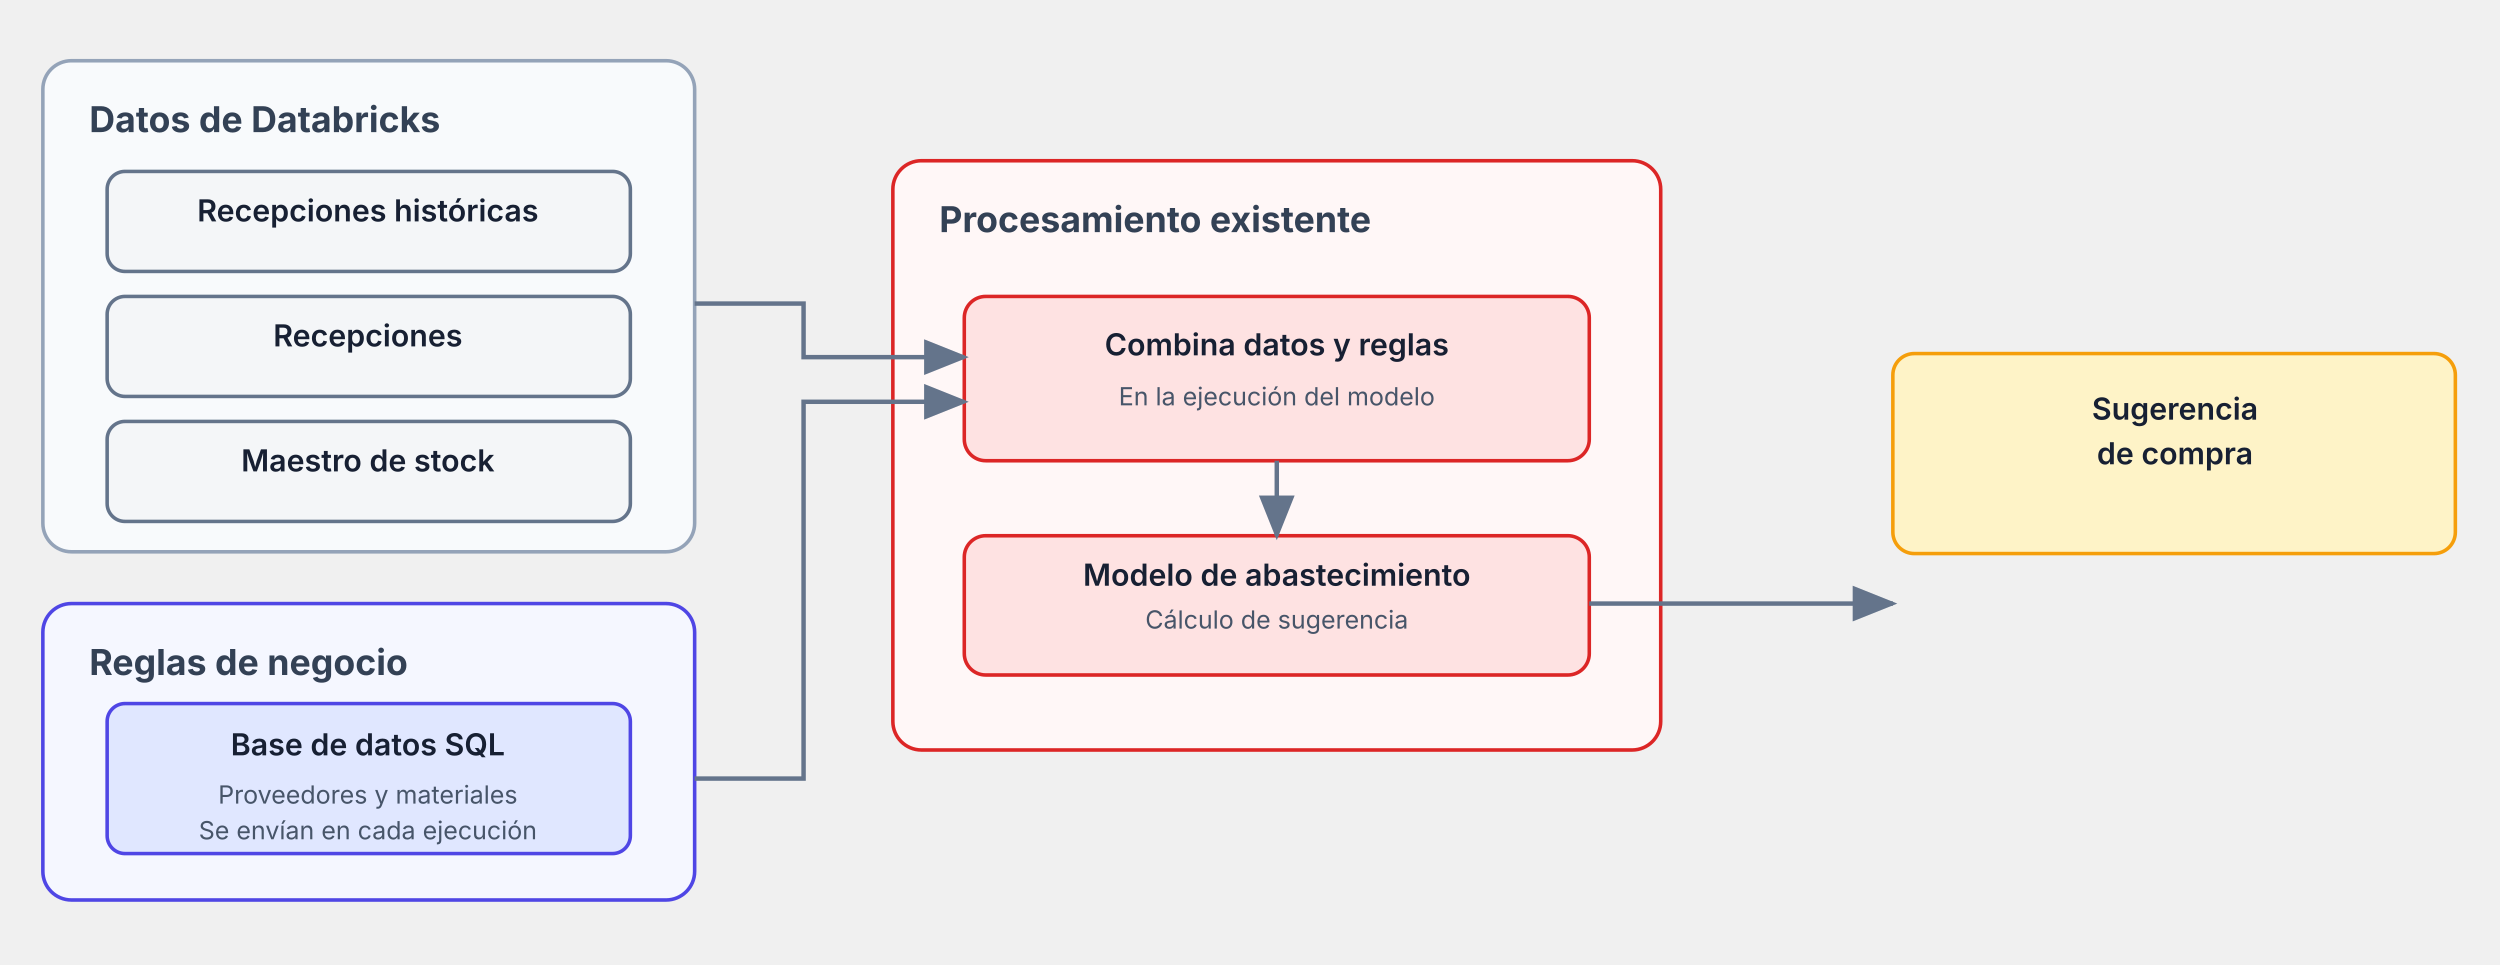
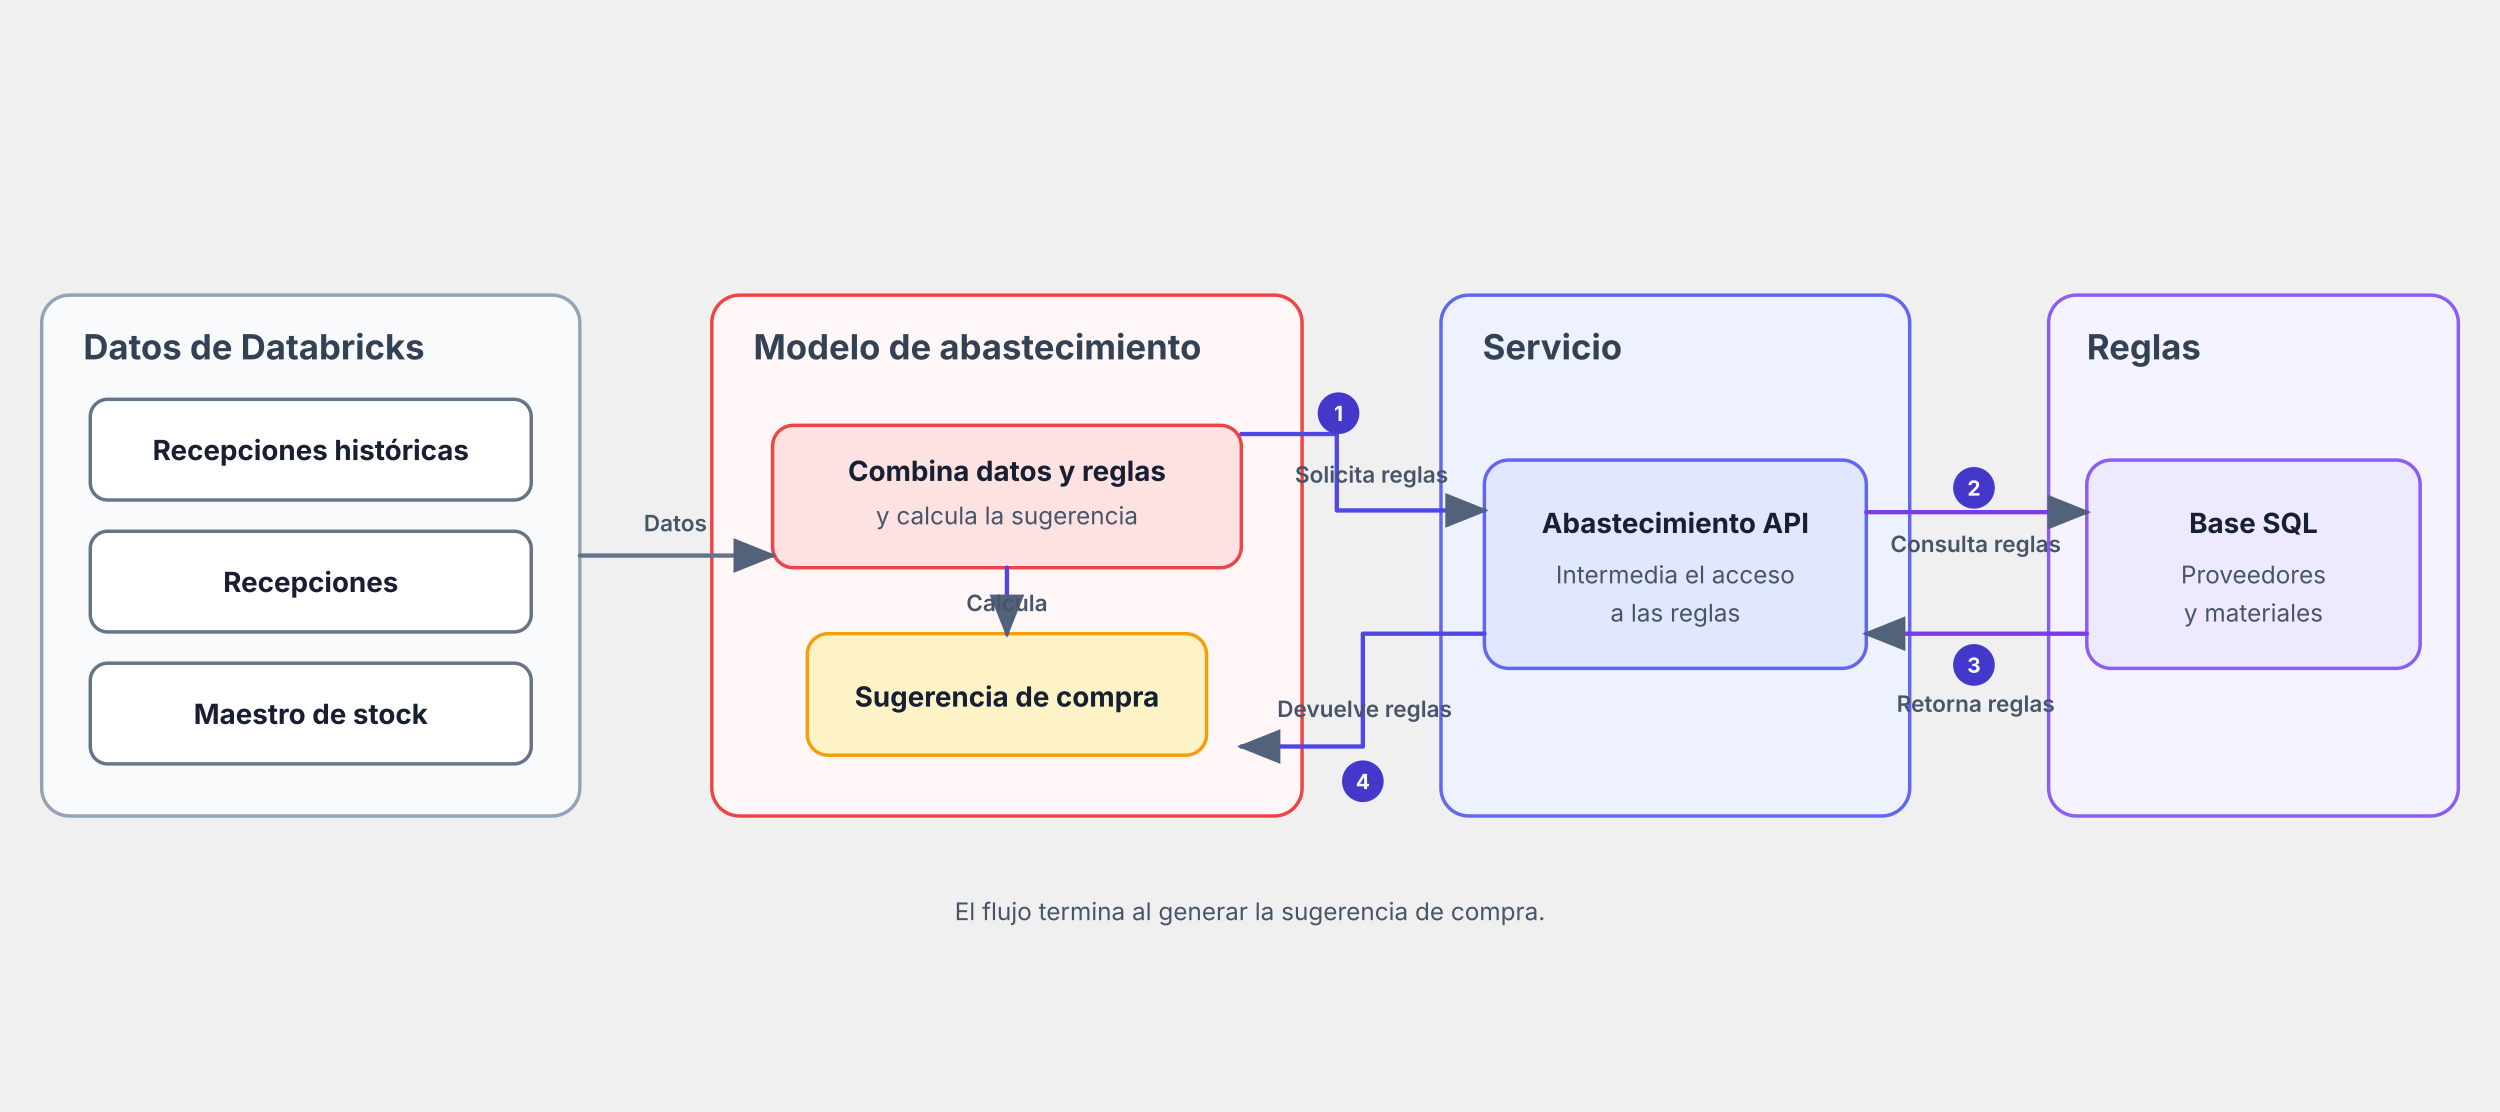
- <svg xmlns="http://www.w3.org/2000/svg" viewBox="0 0 1400 540" role="img" aria-labelledby="title desc">
+ <svg xmlns="http://www.w3.org/2000/svg" viewBox="0 0 1440 640" role="img" aria-labelledby="title desc">
  <defs>
    <marker id="arrow" markerWidth="10" markerHeight="8" refX="9" refY="4" orient="auto">
-       <path d="M0 0 L10 4 L0 8 Z" fill="#64748b" />
+       <path d="M0 0 L10 4 L0 8 Z" fill="#52627a" />
    </marker>
    <style>
      text { font-family: system-ui, -apple-system, BlinkMacSystemFont, "Segoe UI", sans-serif; fill: #172033; }
      .group { stroke-width: 2; }
-       .source { fill: #f8fafc; stroke: #94a3b8; }
-       .rules { fill: #f5f7ff; stroke: #4f46e5; }
-       .process { fill: #fff7f7; stroke: #dc2626; }
+       .source-group { fill: #f8fafc; stroke: #94a3b8; }
+       .service-group { fill: #eef2ff; stroke: #6366f1; }
+       .db-group { fill: #f5f3ff; stroke: #8b5cf6; }
+       .model-group { fill: #fff7f7; stroke: #ef4444; }
+       .result-group { fill: #fffbeb; stroke: #f59e0b; }
      .title { font-size: 20px; font-weight: 700; fill: #334155; }
      .node { stroke-width: 2; }
-       .source-node { fill: #f4f6f8; stroke: #64748b; }
-       .rule-node { fill: #e0e7ff; stroke: #4f46e5; }
-       .process-node { fill: #fee2e2; stroke: #dc2626; }
-       .output-node { fill: #fef3c7; stroke: #f59e0b; }
-       .node-label { font-size: 17px; font-weight: 600; text-anchor: middle; }
-       .node-detail { font-size: 14px; fill: #475569; text-anchor: middle; }
-       .edge { fill: none; stroke: #64748b; stroke-width: 2.5; marker-end: url(#arrow); }
-       .edge-label { font-size: 14px; fill: #475569; text-anchor: middle; }
+       .source-node { fill: #fff; stroke: #64748b; }
+       .service-node { fill: #e0e7ff; stroke: #6366f1; }
+       .db-node { fill: #ede9fe; stroke: #8b5cf6; }
+       .model-node { fill: #fee2e2; stroke: #ef4444; }
+       .result-node { fill: #fef3c7; stroke: #f59e0b; }
+       .label { font-size: 16px; font-weight: 650; text-anchor: middle; }
+       .detail { font-size: 14px; fill: #475569; text-anchor: middle; }
+       .edge { fill: none; stroke: #52627a; stroke-width: 2.5; marker-end: url(#arrow); stroke-linecap: round; stroke-linejoin: round; }
+       .edge-data { stroke: #64748b; }
+       .edge-rules { stroke: #4f46e5; }
+       .edge-sql { stroke: #7c3aed; }
+       .edge-label { font-size: 13px; font-weight: 600; fill: #475569; text-anchor: middle; }
+       .step { fill: #4338ca; }
+       .step-text { fill: #fff; font-size: 12px; font-weight: 700; text-anchor: middle; dominant-baseline: middle; }
    </style>
  </defs>
-   <rect class="group source" x="24" y="34" width="365" height="275" rx="16" />
-   <text class="title" x="50" y="74">Datos de Databricks</text>
-   <rect class="node source-node" x="60" y="96" width="293" height="56" rx="10" />
-   <text class="node-label" x="206" y="124">Recepciones históricas</text>
-   <rect class="node source-node" x="60" y="166" width="293" height="56" rx="10" />
-   <text class="node-label" x="206" y="194">Recepciones</text>
-   <rect class="node source-node" x="60" y="236" width="293" height="56" rx="10" />
-   <text class="node-label" x="206" y="264">Maestro de stock</text>
-   <rect class="group rules" x="24" y="338" width="365" height="166" rx="16" />
-   <text class="title" x="50" y="378">Reglas de negocio</text>
-   <rect class="node rule-node" x="60" y="394" width="293" height="84" rx="10" />
-   <text class="node-label" x="206" y="423">Base de datos SQL</text>
-   <text class="node-detail" x="206" y="450">Proveedores y materiales</text>
-   <text class="node-detail" x="206" y="470">Se envían en cada ejecución</text>
-   <rect class="group process" x="500" y="90" width="430" height="330" rx="16" />
-   <text class="title" x="526" y="130">Procesamiento existente</text>
-   <rect class="node process-node" x="540" y="166" width="350" height="92" rx="12" />
-   <text class="node-label" x="715" y="199">Combina datos y reglas</text>
-   <text class="node-detail" x="715" y="227">En la ejecución del modelo</text>
-   <rect class="node process-node" x="540" y="300" width="350" height="78" rx="12" />
-   <text class="node-label" x="715" y="328">Modelo de abastecimiento</text>
-   <text class="node-detail" x="715" y="352">Cálculo de sugerencia</text>
-   <rect class="node output-node" x="1060" y="198" width="315" height="112" rx="12" />
-   <text class="node-label" x="1218" y="235">Sugerencia</text>
-   <text class="node-label" x="1218" y="260">de compra</text>
-   <path class="edge" d="M389 170 H450 V200 H540" />
-   <path class="edge" d="M389 436 H450 V225 H540" />
-   <path class="edge" d="M715 258 V300" />
-   <path class="edge" d="M890 338 H1060" />
+   <rect class="group source-group" x="24" y="170" width="310" height="300" rx="16" />
+   <text class="title" x="48" y="207">Datos de Databricks</text>
+   <rect class="node source-node" x="52" y="230" width="254" height="58" rx="10" />
+   <text class="label" x="179" y="265">Recepciones históricas</text>
+   <rect class="node source-node" x="52" y="306" width="254" height="58" rx="10" />
+   <text class="label" x="179" y="341">Recepciones</text>
+   <rect class="node source-node" x="52" y="382" width="254" height="58" rx="10" />
+   <text class="label" x="179" y="417">Maestro de stock</text>
+   <rect class="group model-group" x="410" y="170" width="340" height="300" rx="16" />
+   <text class="title" x="434" y="207">Modelo de abastecimiento</text>
+   <rect class="node model-node" x="445" y="245" width="270" height="82" rx="12" />
+   <text class="label" x="580" y="277">Combina datos y reglas</text>
+   <text class="detail" x="580" y="302">y calcula la sugerencia</text>
+   <rect class="node result-node" x="465" y="365" width="230" height="70" rx="12" />
+   <text class="label" x="580" y="407">Sugerencia de compra</text>
+   <rect class="group service-group" x="830" y="170" width="270" height="300" rx="16" />
+   <text class="title" x="854" y="207">Servicio</text>
+   <rect class="node service-node" x="855" y="265" width="220" height="120" rx="14" />
+   <text class="label" x="965" y="307">Abastecimiento API</text>
+   <text class="detail" x="965" y="336">Intermedia el acceso</text>
+   <text class="detail" x="965" y="358">a las reglas</text>
+   <rect class="group db-group" x="1180" y="170" width="236" height="300" rx="16" />
+   <text class="title" x="1202" y="207">Reglas</text>
+   <rect class="node db-node" x="1202" y="265" width="192" height="120" rx="14" />
+   <text class="label" x="1298" y="307">Base SQL</text>
+   <text class="detail" x="1298" y="336">Proveedores</text>
+   <text class="detail" x="1298" y="358">y materiales</text>
+   <path class="edge edge-data" d="M334 320 H445" />
+   <text class="edge-label" x="389" y="306">Datos</text>
+   <path class="edge edge-rules" d="M715 250 H770 V294 H855" />
+   <circle class="step" cx="771" cy="238" r="12" />
+   <text class="step-text" x="771" y="238">1</text>
+   <text class="edge-label" x="790" y="278">Solicita reglas</text>
+   <path class="edge edge-rules" d="M855 365 H785 V430 H715" />
+   <circle class="step" cx="785" cy="450" r="12" />
+   <text class="step-text" x="785" y="450">4</text>
+   <text class="edge-label" x="786" y="413">Devuelve reglas</text>
+   <path class="edge edge-sql" d="M1075 295 H1202" />
+   <circle class="step" cx="1137" cy="281" r="12" />
+   <text class="step-text" x="1137" y="281">2</text>
+   <text class="edge-label" x="1138" y="318">Consulta reglas</text>
+   <path class="edge edge-sql" d="M1202 365 H1075" />
+   <circle class="step" cx="1137" cy="383" r="12" />
+   <text class="step-text" x="1137" y="383">3</text>
+   <text class="edge-label" x="1138" y="410">Retorna reglas</text>
+   <path class="edge edge-rules" d="M580 327 V365" />
+   <text class="edge-label" x="580" y="352">Calcula</text>
+   <text class="detail" x="720" y="530">El flujo termina al generar la sugerencia de compra.</text>
</svg>
